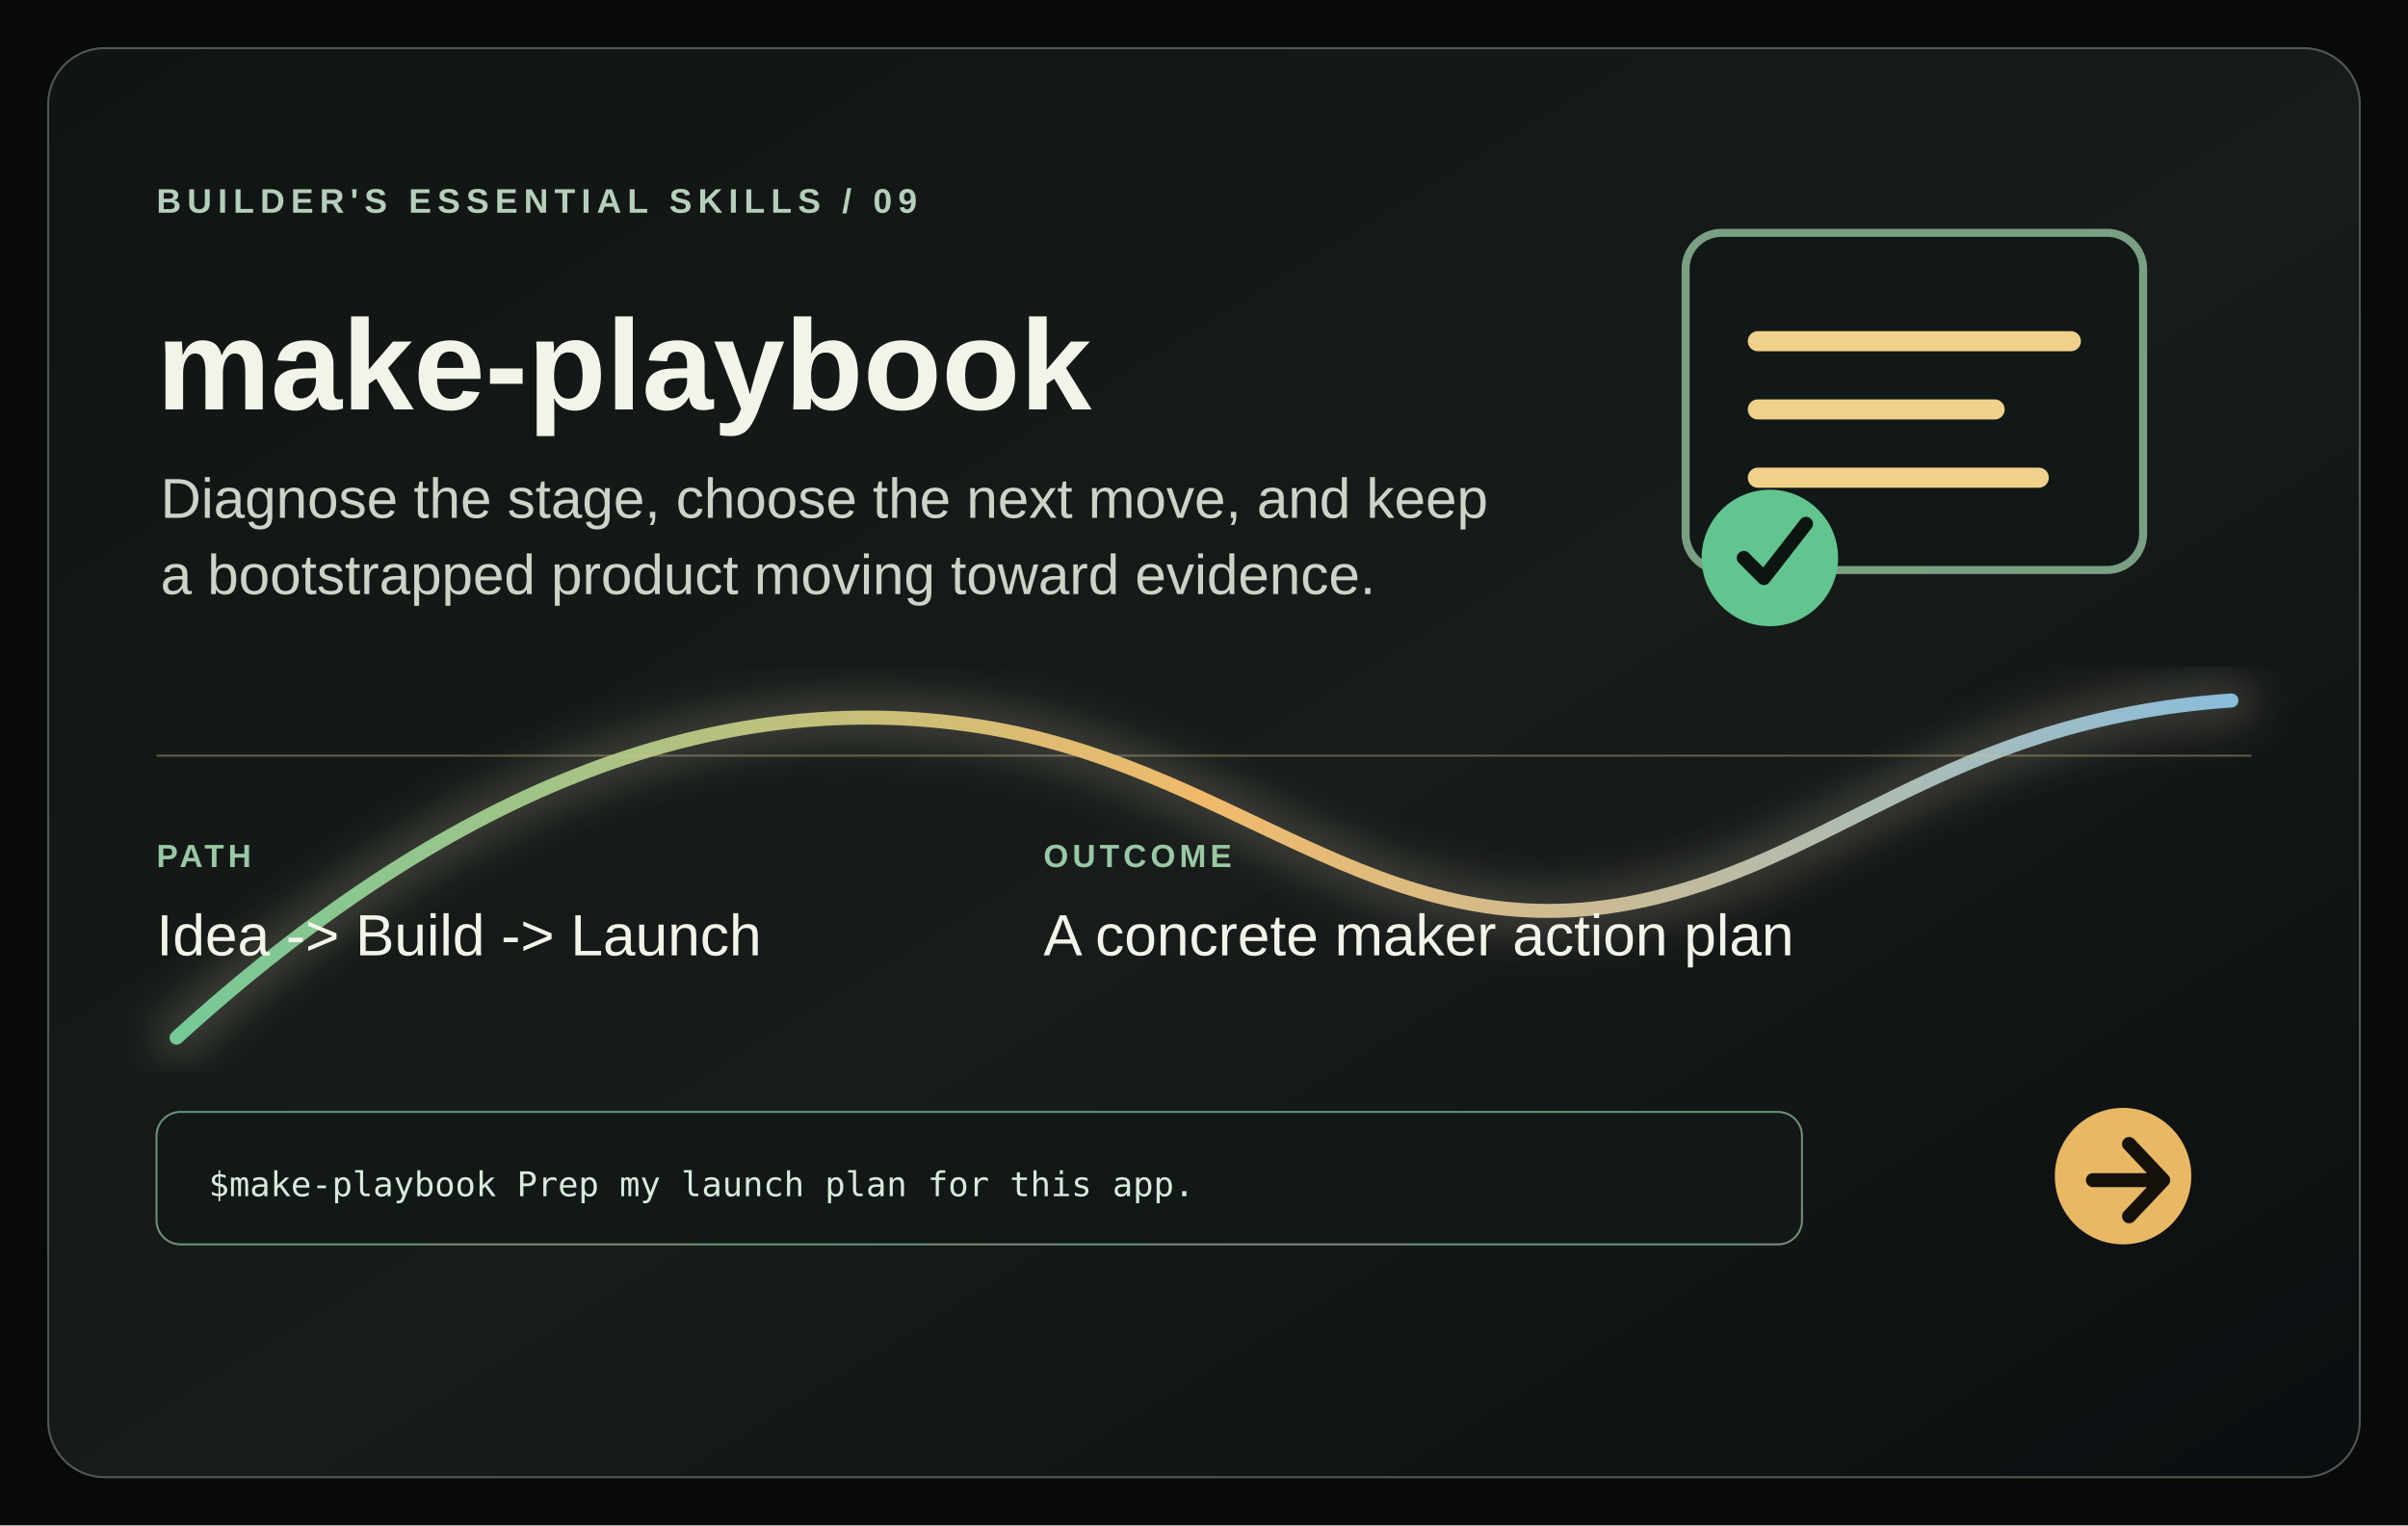
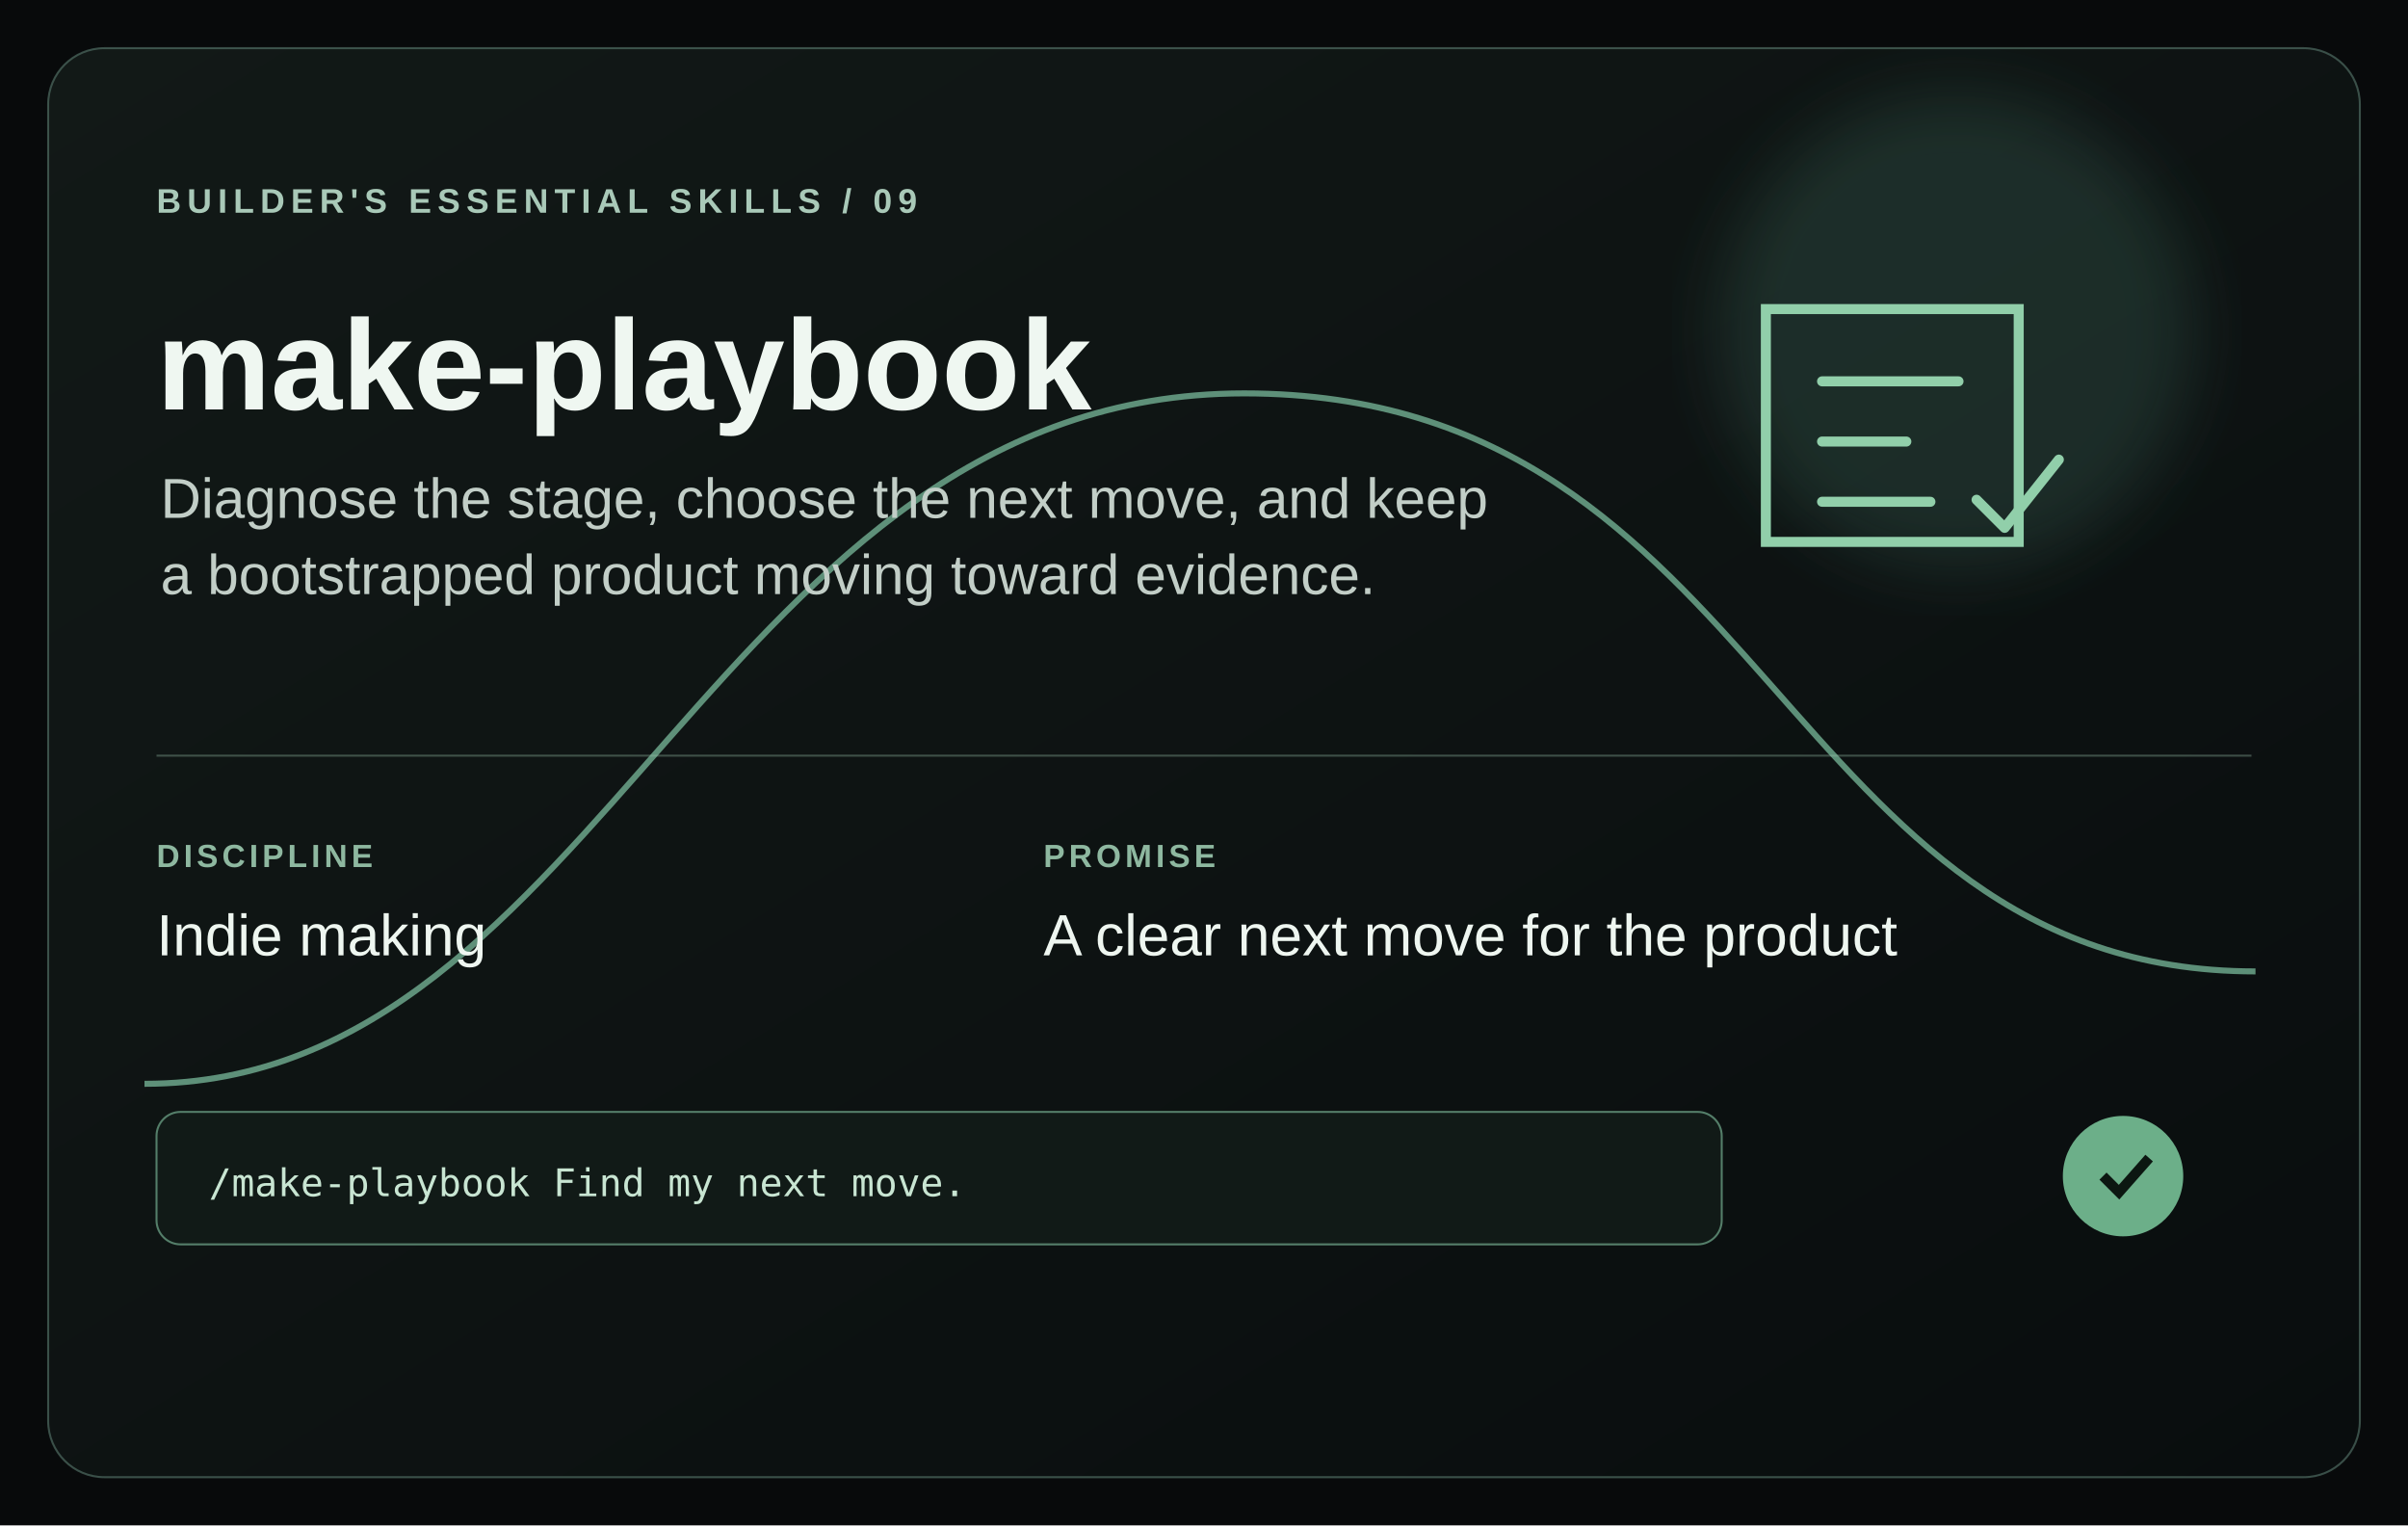
<svg xmlns="http://www.w3.org/2000/svg" viewBox="0 0 1200 760" role="img" aria-labelledby="title desc">
  <defs>
    <linearGradient id="bg" x1="0" y1="0" x2="1" y2="1">
-       <stop stop-color="#101513" />
-       <stop offset=".54" stop-color="#171c1a" />
-       <stop offset="1" stop-color="#0b0e10" />
+       <stop stop-color="#121917" />
+       <stop offset="1" stop-color="#090d0e" />
    </linearGradient>
-     <linearGradient id="rail" x1="0" y1="0" x2="1" y2="0">
-       <stop stop-color="#62c58f" />
-       <stop offset=".5" stop-color="#f0b35b" />
-       <stop offset="1" stop-color="#7ab7dd" />
-     </linearGradient>
-     <filter id="soft">
-       <feGaussianBlur stdDeviation="10" />
+     <filter id="glow">
+       <feGaussianBlur stdDeviation="16" />
    </filter>
  </defs>
-   <rect width="1200" height="760" fill="#080a09" />
-   <rect x="24" y="24" width="1152" height="712" rx="28" fill="url(#bg)" stroke="#6b756b" stroke-opacity=".72" />
-   <path d="M88 517c134-122 265-174 394-156 132 18 203 113 330 89 101-19 156-91 300-101" fill="none" stroke="url(#rail)" stroke-width="7" stroke-linecap="round" />
-   <path d="M88 517c134-122 265-174 394-156 132 18 203 113 330 89 101-19 156-91 300-101" fill="none" stroke="#f7e8c5" stroke-opacity=".18" stroke-width="24" stroke-linecap="round" filter="url(#soft)" />
-   <text x="78" y="106" fill="#b6cfbc" font-family="Arial, Helvetica, sans-serif" font-size="17" font-weight="700" letter-spacing="3">BUILDER'S ESSENTIAL SKILLS / 09</text>
-   <text x="78" y="204" fill="#f3f4e9" font-family="Arial, Helvetica, sans-serif" font-size="64" font-weight="700">make-playbook</text>
-   <text x="80" y="258" fill="#cbd4c7" font-family="Arial, Helvetica, sans-serif" font-size="28">Diagnose the stage, choose the next move, and keep</text>
-   <text x="80" y="296" fill="#cbd4c7" font-family="Arial, Helvetica, sans-serif" font-size="28">a bootstrapped product moving toward evidence.</text>
-   <g transform="translate(840 116)">
-     <rect x="0" y="0" width="228" height="168" rx="18" fill="#121817" stroke="#7a9f83" stroke-width="4" />
-     <path d="M36 54h156M36 88h118M36 122h140" stroke="#f1d18a" stroke-width="10" stroke-linecap="round" />
-     <circle cx="42" cy="162" r="34" fill="#62c58f" />
-     <path d="m29 162 10 10 21-27" fill="none" stroke="#0c1510" stroke-width="7" stroke-linecap="round" stroke-linejoin="round" />
+   <rect width="1200" height="760" fill="#080a0b" />
+   <rect x="24" y="24" width="1152" height="712" rx="28" fill="url(#bg)" stroke="#58786d" stroke-opacity=".62" />
+   <circle cx="975" cy="165" r="118" fill="#5ca98c" fill-opacity=".18" filter="url(#glow)" />
+   <path d="M72 540C300 540 358 196 620 196s267 288 504 288" fill="none" stroke="#78b99b" stroke-opacity=".75" stroke-width="3" />
+   <text x="78" y="106" fill="#a9c9b8" font-family="Arial, Helvetica, sans-serif" font-size="17" font-weight="700" letter-spacing="3">BUILDER'S ESSENTIAL SKILLS / 09</text>
+   <text x="78" y="204" fill="#eff7f1" font-family="Arial, Helvetica, sans-serif" font-size="64" font-weight="700">make-playbook</text>
+   <text x="80" y="258" fill="#c2cec7" font-family="Arial, Helvetica, sans-serif" font-size="28">Diagnose the stage, choose the next move, and keep</text>
+   <text x="80" y="296" fill="#c2cec7" font-family="Arial, Helvetica, sans-serif" font-size="28">a bootstrapped product moving toward evidence.</text>
+   <g transform="translate(850 112)" fill="none" stroke="#91cfaa" stroke-width="5">
+     <path d="M30 42h126v116H30z" />
+     <path d="M58 78h68M58 108h42M58 138h54" stroke-linecap="round" />
+     <path d="m135 137 14 14 27-34" stroke-linecap="round" stroke-linejoin="round" />
  </g>
-   <rect x="78" y="376" width="1044" height="1" fill="#d7c18f" fill-opacity=".38" />
-   <g font-family="Arial, Helvetica, sans-serif">
-     <text x="78" y="432" fill="#99c8a5" font-size="16" font-weight="700" letter-spacing="2">PATH</text>
-     <text x="78" y="476" fill="#f3f4e9" font-size="29">Idea -&gt; Build -&gt; Launch</text>
-     <text x="520" y="432" fill="#99c8a5" font-size="16" font-weight="700" letter-spacing="2">OUTCOME</text>
-     <text x="520" y="476" fill="#f3f4e9" font-size="29">A concrete maker action plan</text>
-   </g>
-   <rect x="78" y="554" width="820" height="66" rx="12" fill="#111817" stroke="#6d8f77" />
-   <text x="104" y="596" fill="#d7eadb" font-family="monospace" font-size="17">$make-playbook Prep my launch plan for this app.</text>
-   <g transform="translate(1008 536)">
-     <circle cx="50" cy="50" r="34" fill="#e8b865" />
-     <path d="M35 52h30M53 34l17 18-17 18" fill="none" stroke="#15110a" stroke-width="7" stroke-linecap="round" stroke-linejoin="round" />
-   </g>
+   <rect x="78" y="376" width="1044" height="1" fill="#99bfa9" fill-opacity=".35" />
+   <text x="78" y="432" fill="#8eb8a0" font-family="Arial, Helvetica, sans-serif" font-size="16" font-weight="700" letter-spacing="2">DISCIPLINE</text>
+   <text x="78" y="476" fill="#eef6f0" font-family="Arial, Helvetica, sans-serif" font-size="29">Indie making</text>
+   <text x="520" y="432" fill="#8eb8a0" font-family="Arial, Helvetica, sans-serif" font-size="16" font-weight="700" letter-spacing="2">PROMISE</text>
+   <text x="520" y="476" fill="#eef6f0" font-family="Arial, Helvetica, sans-serif" font-size="29">A clear next move for the product</text>
+   <rect x="78" y="554" width="780" height="66" rx="12" fill="#111a17" stroke="#547e69" />
+   <text x="104" y="596" fill="#c8e5d2" font-family="monospace" font-size="19">/make-playbook Find my next move.</text>
+   <circle cx="1058" cy="586" r="30" fill="#6caf89" />
+   <path d="m1048 586 8 8 15-17" fill="none" stroke="#0c1711" stroke-width="5" />
</svg>
